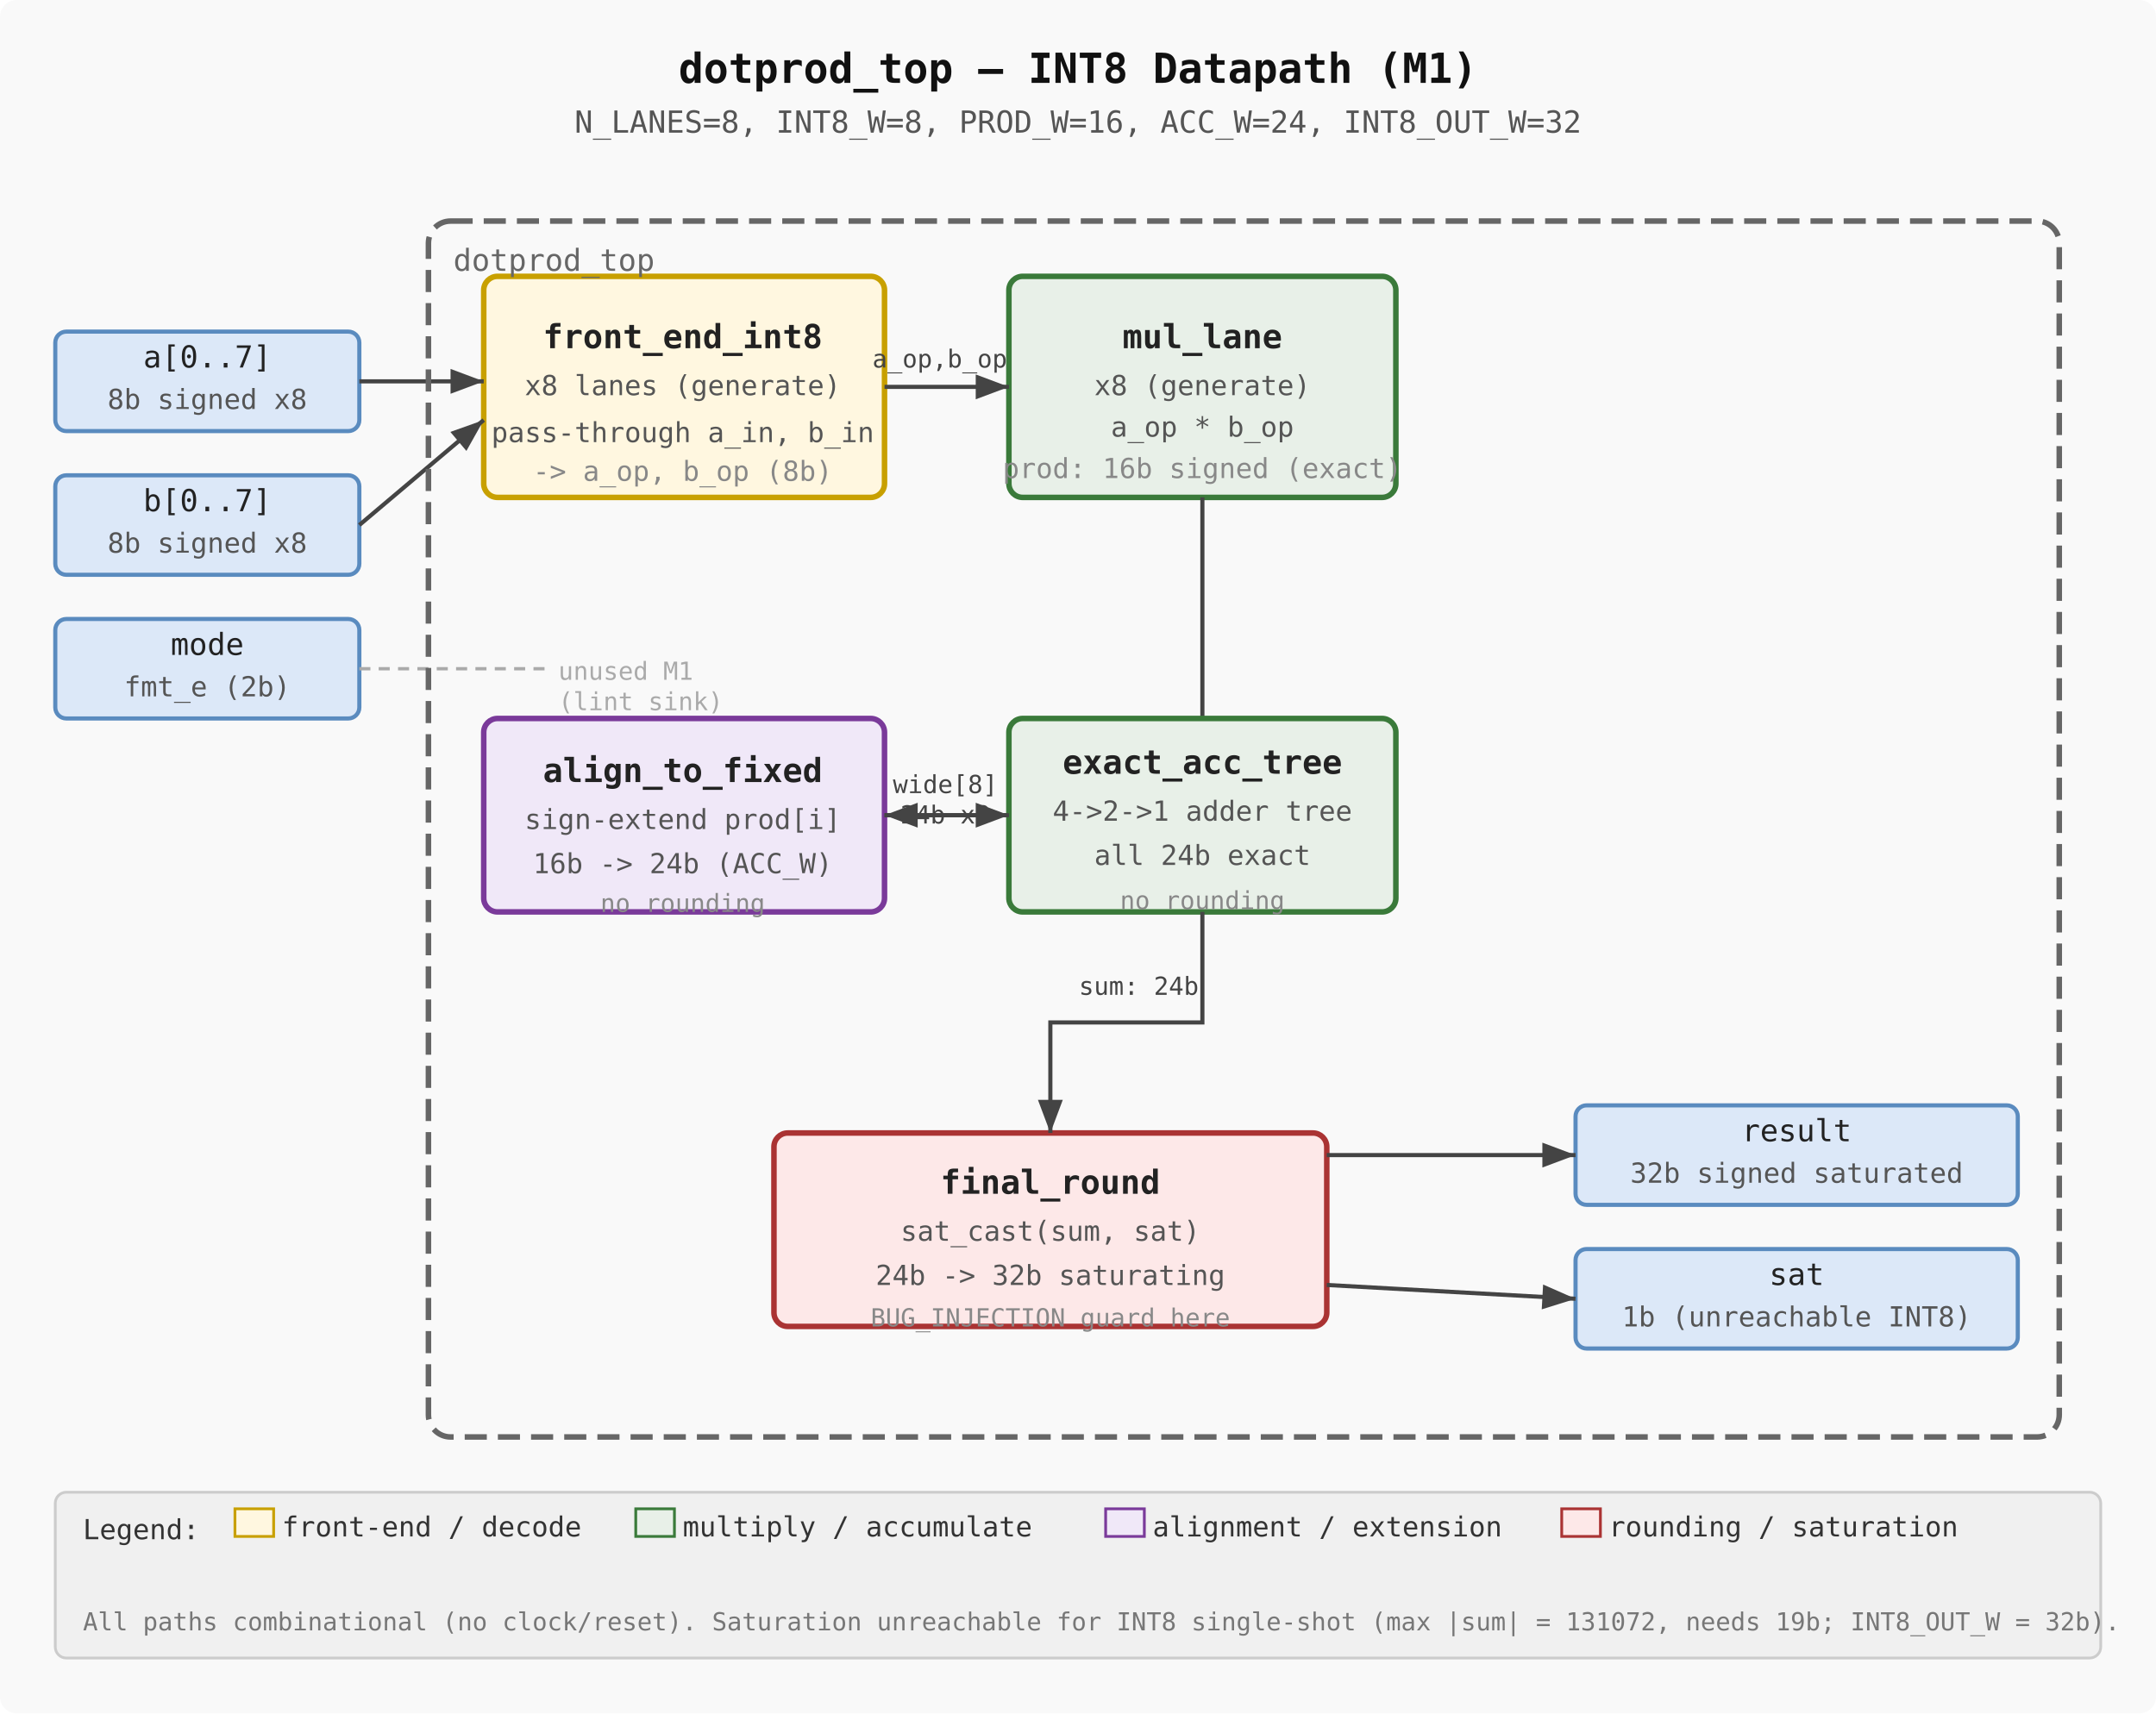
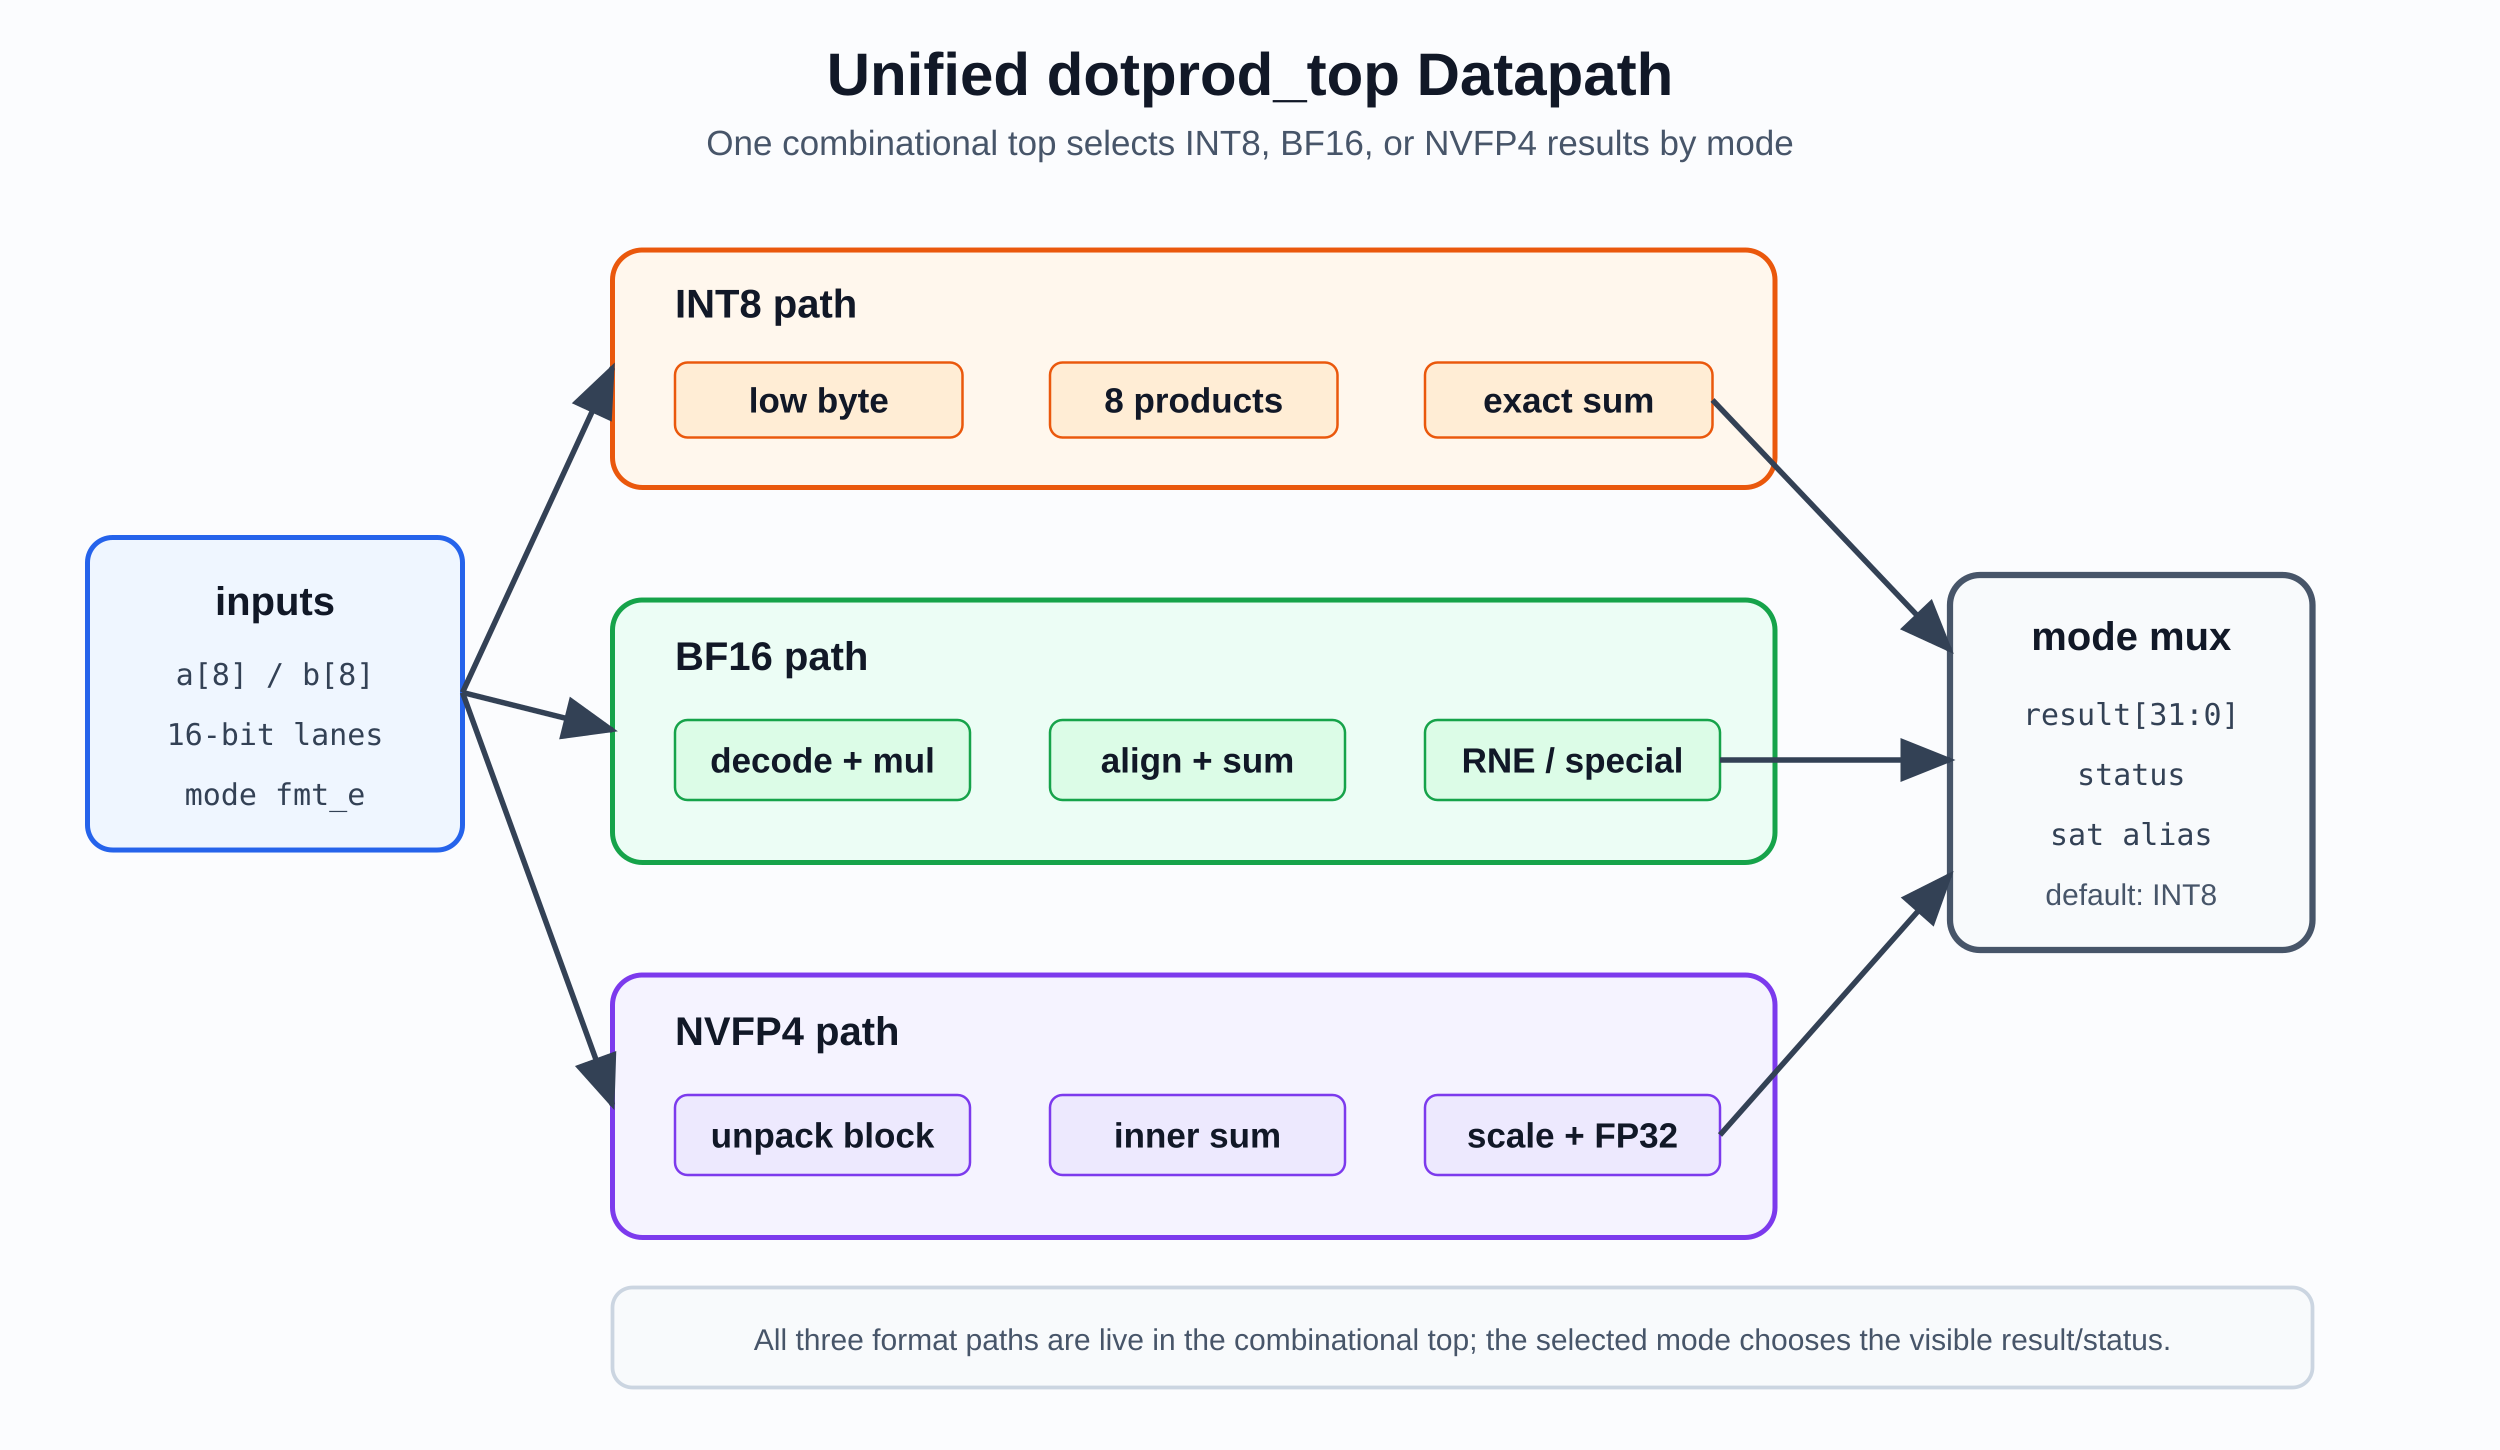
- <svg xmlns="http://www.w3.org/2000/svg" width="780" height="620" viewBox="0 0 780 620">
+ <svg xmlns="http://www.w3.org/2000/svg" width="1000" height="580" viewBox="0 0 1000 580">
  <defs>
-     <marker id="arrowhead" markerWidth="8" markerHeight="6" refX="8" refY="3" orient="auto">
-       <polygon points="0 0, 8 3, 0 6" fill="#444" />
+     <marker id="arrow" markerWidth="10" markerHeight="8" refX="9" refY="4" orient="auto">
+       <path d="M0,0 L10,4 L0,8 Z" fill="#334155" />
    </marker>
+     <style>
+       .title { font: 700 24px Arial, sans-serif; fill: #111827; }
+       .subtitle { font: 14px Arial, sans-serif; fill: #475569; }
+       .lane-title { font: 700 16px Arial, sans-serif; fill: #111827; }
+       .box-title { font: 700 14px Arial, sans-serif; fill: #111827; }
+       .box-text { font: 12px Arial, sans-serif; fill: #475569; }
+       .mono { font: 12px Menlo, Consolas, monospace; fill: #334155; }
+     </style>
  </defs>
-   <rect width="780" height="620" fill="#f9f9f9" rx="6" />
-   <text x="390" y="30" font-family="monospace" font-size="15" font-weight="bold" text-anchor="middle" fill="#111">dotprod_top — INT8 Datapath (M1)</text>
-   <text x="390" y="48" font-family="monospace" font-size="11" text-anchor="middle" fill="#555">N_LANES=8, INT8_W=8, PROD_W=16, ACC_W=24, INT8_OUT_W=32</text>
-   <rect x="20" y="120" width="110" height="36" rx="4" fill="#dce8f8" stroke="#5a8bbf" stroke-width="1.5" />
-   <text x="75" y="133" font-family="monospace" font-size="11" text-anchor="middle" fill="#222">a[0..7]</text>
-   <text x="75" y="148" font-family="monospace" font-size="10" text-anchor="middle" fill="#555">8b signed x8</text>
-   <rect x="20" y="172" width="110" height="36" rx="4" fill="#dce8f8" stroke="#5a8bbf" stroke-width="1.5" />
-   <text x="75" y="185" font-family="monospace" font-size="11" text-anchor="middle" fill="#222">b[0..7]</text>
-   <text x="75" y="200" font-family="monospace" font-size="10" text-anchor="middle" fill="#555">8b signed x8</text>
-   <rect x="20" y="224" width="110" height="36" rx="4" fill="#dce8f8" stroke="#5a8bbf" stroke-width="1.5" />
-   <text x="75" y="237" font-family="monospace" font-size="11" text-anchor="middle" fill="#222">mode</text>
-   <text x="75" y="252" font-family="monospace" font-size="10" text-anchor="middle" fill="#555">fmt_e (2b)</text>
-   <rect x="175" y="100" width="145" height="80" rx="5" fill="#fff7e0" stroke="#c8a000" stroke-width="2" />
-   <text x="247" y="126" font-family="monospace" font-size="12" font-weight="bold" text-anchor="middle" fill="#222">front_end_int8</text>
-   <text x="247" y="143" font-family="monospace" font-size="10" text-anchor="middle" fill="#555">x8 lanes (generate)</text>
-   <text x="247" y="160" font-family="monospace" font-size="10" text-anchor="middle" fill="#555">pass-through a_in, b_in</text>
-   <text x="247" y="174" font-family="monospace" font-size="10" text-anchor="middle" fill="#888">-&gt; a_op, b_op (8b)</text>
-   <line x1="130" y1="138" x2="175" y2="138" stroke="#444" stroke-width="1.5" marker-end="url(#arrowhead)" />
-   <line x1="130" y1="190" x2="175" y2="152" stroke="#444" stroke-width="1.5" marker-end="url(#arrowhead)" />
-   <line x1="130" y1="242" x2="200" y2="242" stroke="#aaa" stroke-width="1.2" stroke-dasharray="4,3" />
-   <text x="202" y="246" font-family="monospace" font-size="9" fill="#aaa">unused M1</text>
-   <text x="202" y="257" font-family="monospace" font-size="9" fill="#aaa">(lint sink)</text>
-   <rect x="365" y="100" width="140" height="80" rx="5" fill="#e8f0e8" stroke="#3a7a3a" stroke-width="2" />
-   <text x="435" y="126" font-family="monospace" font-size="12" font-weight="bold" text-anchor="middle" fill="#222">mul_lane</text>
-   <text x="435" y="143" font-family="monospace" font-size="10" text-anchor="middle" fill="#555">x8 (generate)</text>
-   <text x="435" y="158" font-family="monospace" font-size="10" text-anchor="middle" fill="#555">a_op * b_op</text>
-   <text x="435" y="173" font-family="monospace" font-size="10" text-anchor="middle" fill="#888">prod: 16b signed (exact)</text>
-   <line x1="320" y1="140" x2="365" y2="140" stroke="#444" stroke-width="1.5" marker-end="url(#arrowhead)" />
-   <text x="340" y="133" font-family="monospace" font-size="9" text-anchor="middle" fill="#444">a_op,b_op</text>
-   <rect x="175" y="260" width="145" height="70" rx="5" fill="#f0e8f8" stroke="#7a3a9a" stroke-width="2" />
-   <text x="247" y="283" font-family="monospace" font-size="12" font-weight="bold" text-anchor="middle" fill="#222">align_to_fixed</text>
-   <text x="247" y="300" font-family="monospace" font-size="10" text-anchor="middle" fill="#555">sign-extend prod[i]</text>
-   <text x="247" y="316" font-family="monospace" font-size="10" text-anchor="middle" fill="#555">16b -&gt; 24b (ACC_W)</text>
-   <text x="247" y="330" font-family="monospace" font-size="9" text-anchor="middle" fill="#888">no rounding</text>
-   <polyline points="435,180 435,295 320,295" stroke="#444" stroke-width="1.5" fill="none" marker-end="url(#arrowhead)" />
-   <text x="400" y="288" font-family="monospace" font-size="9" text-anchor="middle" fill="#444">prod[8]</text>
-   <text x="400" y="300" font-family="monospace" font-size="9" text-anchor="middle" fill="#444">16b x8</text>
-   <rect x="365" y="260" width="140" height="70" rx="5" fill="#e8f0e8" stroke="#3a7a3a" stroke-width="2" />
-   <text x="435" y="280" font-family="monospace" font-size="12" font-weight="bold" text-anchor="middle" fill="#222">exact_acc_tree</text>
-   <text x="435" y="297" font-family="monospace" font-size="10" text-anchor="middle" fill="#555">4-&gt;2-&gt;1 adder tree</text>
-   <text x="435" y="313" font-family="monospace" font-size="10" text-anchor="middle" fill="#555">all 24b exact</text>
-   <text x="435" y="329" font-family="monospace" font-size="9" text-anchor="middle" fill="#888">no rounding</text>
-   <line x1="320" y1="295" x2="365" y2="295" stroke="#444" stroke-width="1.5" marker-end="url(#arrowhead)" />
-   <text x="342" y="287" font-family="monospace" font-size="9" text-anchor="middle" fill="#444">wide[8]</text>
-   <text x="342" y="298" font-family="monospace" font-size="9" text-anchor="middle" fill="#444">24b x8</text>
-   <rect x="280" y="410" width="200" height="70" rx="5" fill="#fde8e8" stroke="#aa3333" stroke-width="2" />
-   <text x="380" y="432" font-family="monospace" font-size="12" font-weight="bold" text-anchor="middle" fill="#222">final_round</text>
-   <text x="380" y="449" font-family="monospace" font-size="10" text-anchor="middle" fill="#555">sat_cast(sum, sat)</text>
-   <text x="380" y="465" font-family="monospace" font-size="10" text-anchor="middle" fill="#555">24b -&gt; 32b saturating</text>
-   <text x="380" y="480" font-family="monospace" font-size="9" text-anchor="middle" fill="#888">BUG_INJECTION guard here</text>
-   <polyline points="435,330 435,370 380,370 380,410" stroke="#444" stroke-width="1.5" fill="none" marker-end="url(#arrowhead)" />
-   <text x="412" y="360" font-family="monospace" font-size="9" text-anchor="middle" fill="#444">sum: 24b</text>
-   <rect x="570" y="400" width="160" height="36" rx="4" fill="#dce8f8" stroke="#5a8bbf" stroke-width="1.5" />
-   <text x="650" y="413" font-family="monospace" font-size="11" text-anchor="middle" fill="#222">result</text>
-   <text x="650" y="428" font-family="monospace" font-size="10" text-anchor="middle" fill="#555">32b signed saturated</text>
-   <rect x="570" y="452" width="160" height="36" rx="4" fill="#dce8f8" stroke="#5a8bbf" stroke-width="1.5" />
-   <text x="650" y="465" font-family="monospace" font-size="11" text-anchor="middle" fill="#222">sat</text>
-   <text x="650" y="480" font-family="monospace" font-size="10" text-anchor="middle" fill="#555">1b (unreachable INT8)</text>
-   <line x1="480" y1="418" x2="570" y2="418" stroke="#444" stroke-width="1.5" marker-end="url(#arrowhead)" />
-   <line x1="480" y1="465" x2="570" y2="470" stroke="#444" stroke-width="1.5" marker-end="url(#arrowhead)" />
-   <rect x="155" y="80" width="590" height="440" rx="8" fill="none" stroke="#666" stroke-width="2" stroke-dasharray="8,4" />
-   <text x="164" y="98" font-family="monospace" font-size="11" fill="#666">dotprod_top</text>
-   <rect x="20" y="540" width="740" height="60" rx="4" fill="#f0f0f0" stroke="#ccc" stroke-width="1" />
-   <text x="30" y="557" font-family="monospace" font-size="10" fill="#333">Legend:</text>
-   <rect x="85" y="546" width="14" height="10" fill="#fff7e0" stroke="#c8a000" />
-   <text x="102" y="556" font-family="monospace" font-size="10" fill="#333">front-end / decode</text>
-   <rect x="230" y="546" width="14" height="10" fill="#e8f0e8" stroke="#3a7a3a" />
-   <text x="247" y="556" font-family="monospace" font-size="10" fill="#333">multiply / accumulate</text>
-   <rect x="400" y="546" width="14" height="10" fill="#f0e8f8" stroke="#7a3a9a" />
-   <text x="417" y="556" font-family="monospace" font-size="10" fill="#333">alignment / extension</text>
-   <rect x="565" y="546" width="14" height="10" fill="#fde8e8" stroke="#aa3333" />
-   <text x="582" y="556" font-family="monospace" font-size="10" fill="#333">rounding / saturation</text>
-   <text x="30" y="590" font-family="monospace" font-size="9" fill="#777">All paths combinational (no clock/reset). Saturation unreachable for INT8 single-shot (max |sum| = 131072, needs 19b; INT8_OUT_W = 32b).</text>
+   <rect width="1000" height="580" fill="#fbfcfe" />
+   <text x="500" y="38" text-anchor="middle" class="title">Unified dotprod_top Datapath</text>
+   <text x="500" y="62" text-anchor="middle" class="subtitle">One combinational top selects INT8, BF16, or NVFP4 results by mode</text>
+   <rect x="35" y="215" width="150" height="125" rx="10" fill="#eff6ff" stroke="#2563eb" stroke-width="2" />
+   <text x="110" y="246" text-anchor="middle" class="lane-title">inputs</text>
+   <text x="110" y="274" text-anchor="middle" class="mono">a[8] / b[8]</text>
+   <text x="110" y="298" text-anchor="middle" class="mono">16-bit lanes</text>
+   <text x="110" y="322" text-anchor="middle" class="mono">mode fmt_e</text>
+   <rect x="245" y="100" width="465" height="95" rx="12" fill="#fff7ed" stroke="#ea580c" stroke-width="2" />
+   <text x="270" y="127" class="lane-title">INT8 path</text>
+   <rect x="270" y="145" width="115" height="30" rx="5" fill="#ffedd5" stroke="#ea580c" />
+   <text x="327.5" y="165" text-anchor="middle" class="box-title">low byte</text>
+   <rect x="420" y="145" width="115" height="30" rx="5" fill="#ffedd5" stroke="#ea580c" />
+   <text x="477.5" y="165" text-anchor="middle" class="box-title">8 products</text>
+   <rect x="570" y="145" width="115" height="30" rx="5" fill="#ffedd5" stroke="#ea580c" />
+   <text x="627.5" y="165" text-anchor="middle" class="box-title">exact sum</text>
+   <rect x="245" y="240" width="465" height="105" rx="12" fill="#ecfdf5" stroke="#16a34a" stroke-width="2" />
+   <text x="270" y="268" class="lane-title">BF16 path</text>
+   <rect x="270" y="288" width="118" height="32" rx="5" fill="#dcfce7" stroke="#16a34a" />
+   <text x="329" y="309" text-anchor="middle" class="box-title">decode + mul</text>
+   <rect x="420" y="288" width="118" height="32" rx="5" fill="#dcfce7" stroke="#16a34a" />
+   <text x="479" y="309" text-anchor="middle" class="box-title">align + sum</text>
+   <rect x="570" y="288" width="118" height="32" rx="5" fill="#dcfce7" stroke="#16a34a" />
+   <text x="629" y="309" text-anchor="middle" class="box-title">RNE / special</text>
+   <rect x="245" y="390" width="465" height="105" rx="12" fill="#f5f3ff" stroke="#7c3aed" stroke-width="2" />
+   <text x="270" y="418" class="lane-title">NVFP4 path</text>
+   <rect x="270" y="438" width="118" height="32" rx="5" fill="#ede9fe" stroke="#7c3aed" />
+   <text x="329" y="459" text-anchor="middle" class="box-title">unpack block</text>
+   <rect x="420" y="438" width="118" height="32" rx="5" fill="#ede9fe" stroke="#7c3aed" />
+   <text x="479" y="459" text-anchor="middle" class="box-title">inner sum</text>
+   <rect x="570" y="438" width="118" height="32" rx="5" fill="#ede9fe" stroke="#7c3aed" />
+   <text x="629" y="459" text-anchor="middle" class="box-title">scale + FP32</text>
+   <rect x="780" y="230" width="145" height="150" rx="12" fill="#f8fafc" stroke="#475569" stroke-width="2.5" />
+   <text x="852.5" y="260" text-anchor="middle" class="lane-title">mode mux</text>
+   <text x="852.5" y="290" text-anchor="middle" class="mono">result[31:0]</text>
+   <text x="852.5" y="314" text-anchor="middle" class="mono">status</text>
+   <text x="852.5" y="338" text-anchor="middle" class="mono">sat alias</text>
+   <text x="852.5" y="362" text-anchor="middle" class="box-text">default: INT8</text>
+   <line x1="185" y1="277" x2="245" y2="147" stroke="#334155" stroke-width="2.2" marker-end="url(#arrow)" />
+   <line x1="185" y1="277" x2="245" y2="292" stroke="#334155" stroke-width="2.2" marker-end="url(#arrow)" />
+   <line x1="185" y1="277" x2="245" y2="442" stroke="#334155" stroke-width="2.2" marker-end="url(#arrow)" />
+   <line x1="685" y1="160" x2="780" y2="260" stroke="#334155" stroke-width="2.2" marker-end="url(#arrow)" />
+   <line x1="688" y1="304" x2="780" y2="304" stroke="#334155" stroke-width="2.2" marker-end="url(#arrow)" />
+   <line x1="688" y1="454" x2="780" y2="350" stroke="#334155" stroke-width="2.2" marker-end="url(#arrow)" />
+   <rect x="245" y="515" width="680" height="40" rx="8" fill="#f8fafc" stroke="#cbd5e1" stroke-width="1.5" />
+   <text x="585" y="540" text-anchor="middle" class="box-text">All three format paths are live in the combinational top; the selected mode chooses the visible result/status.</text>
</svg>
